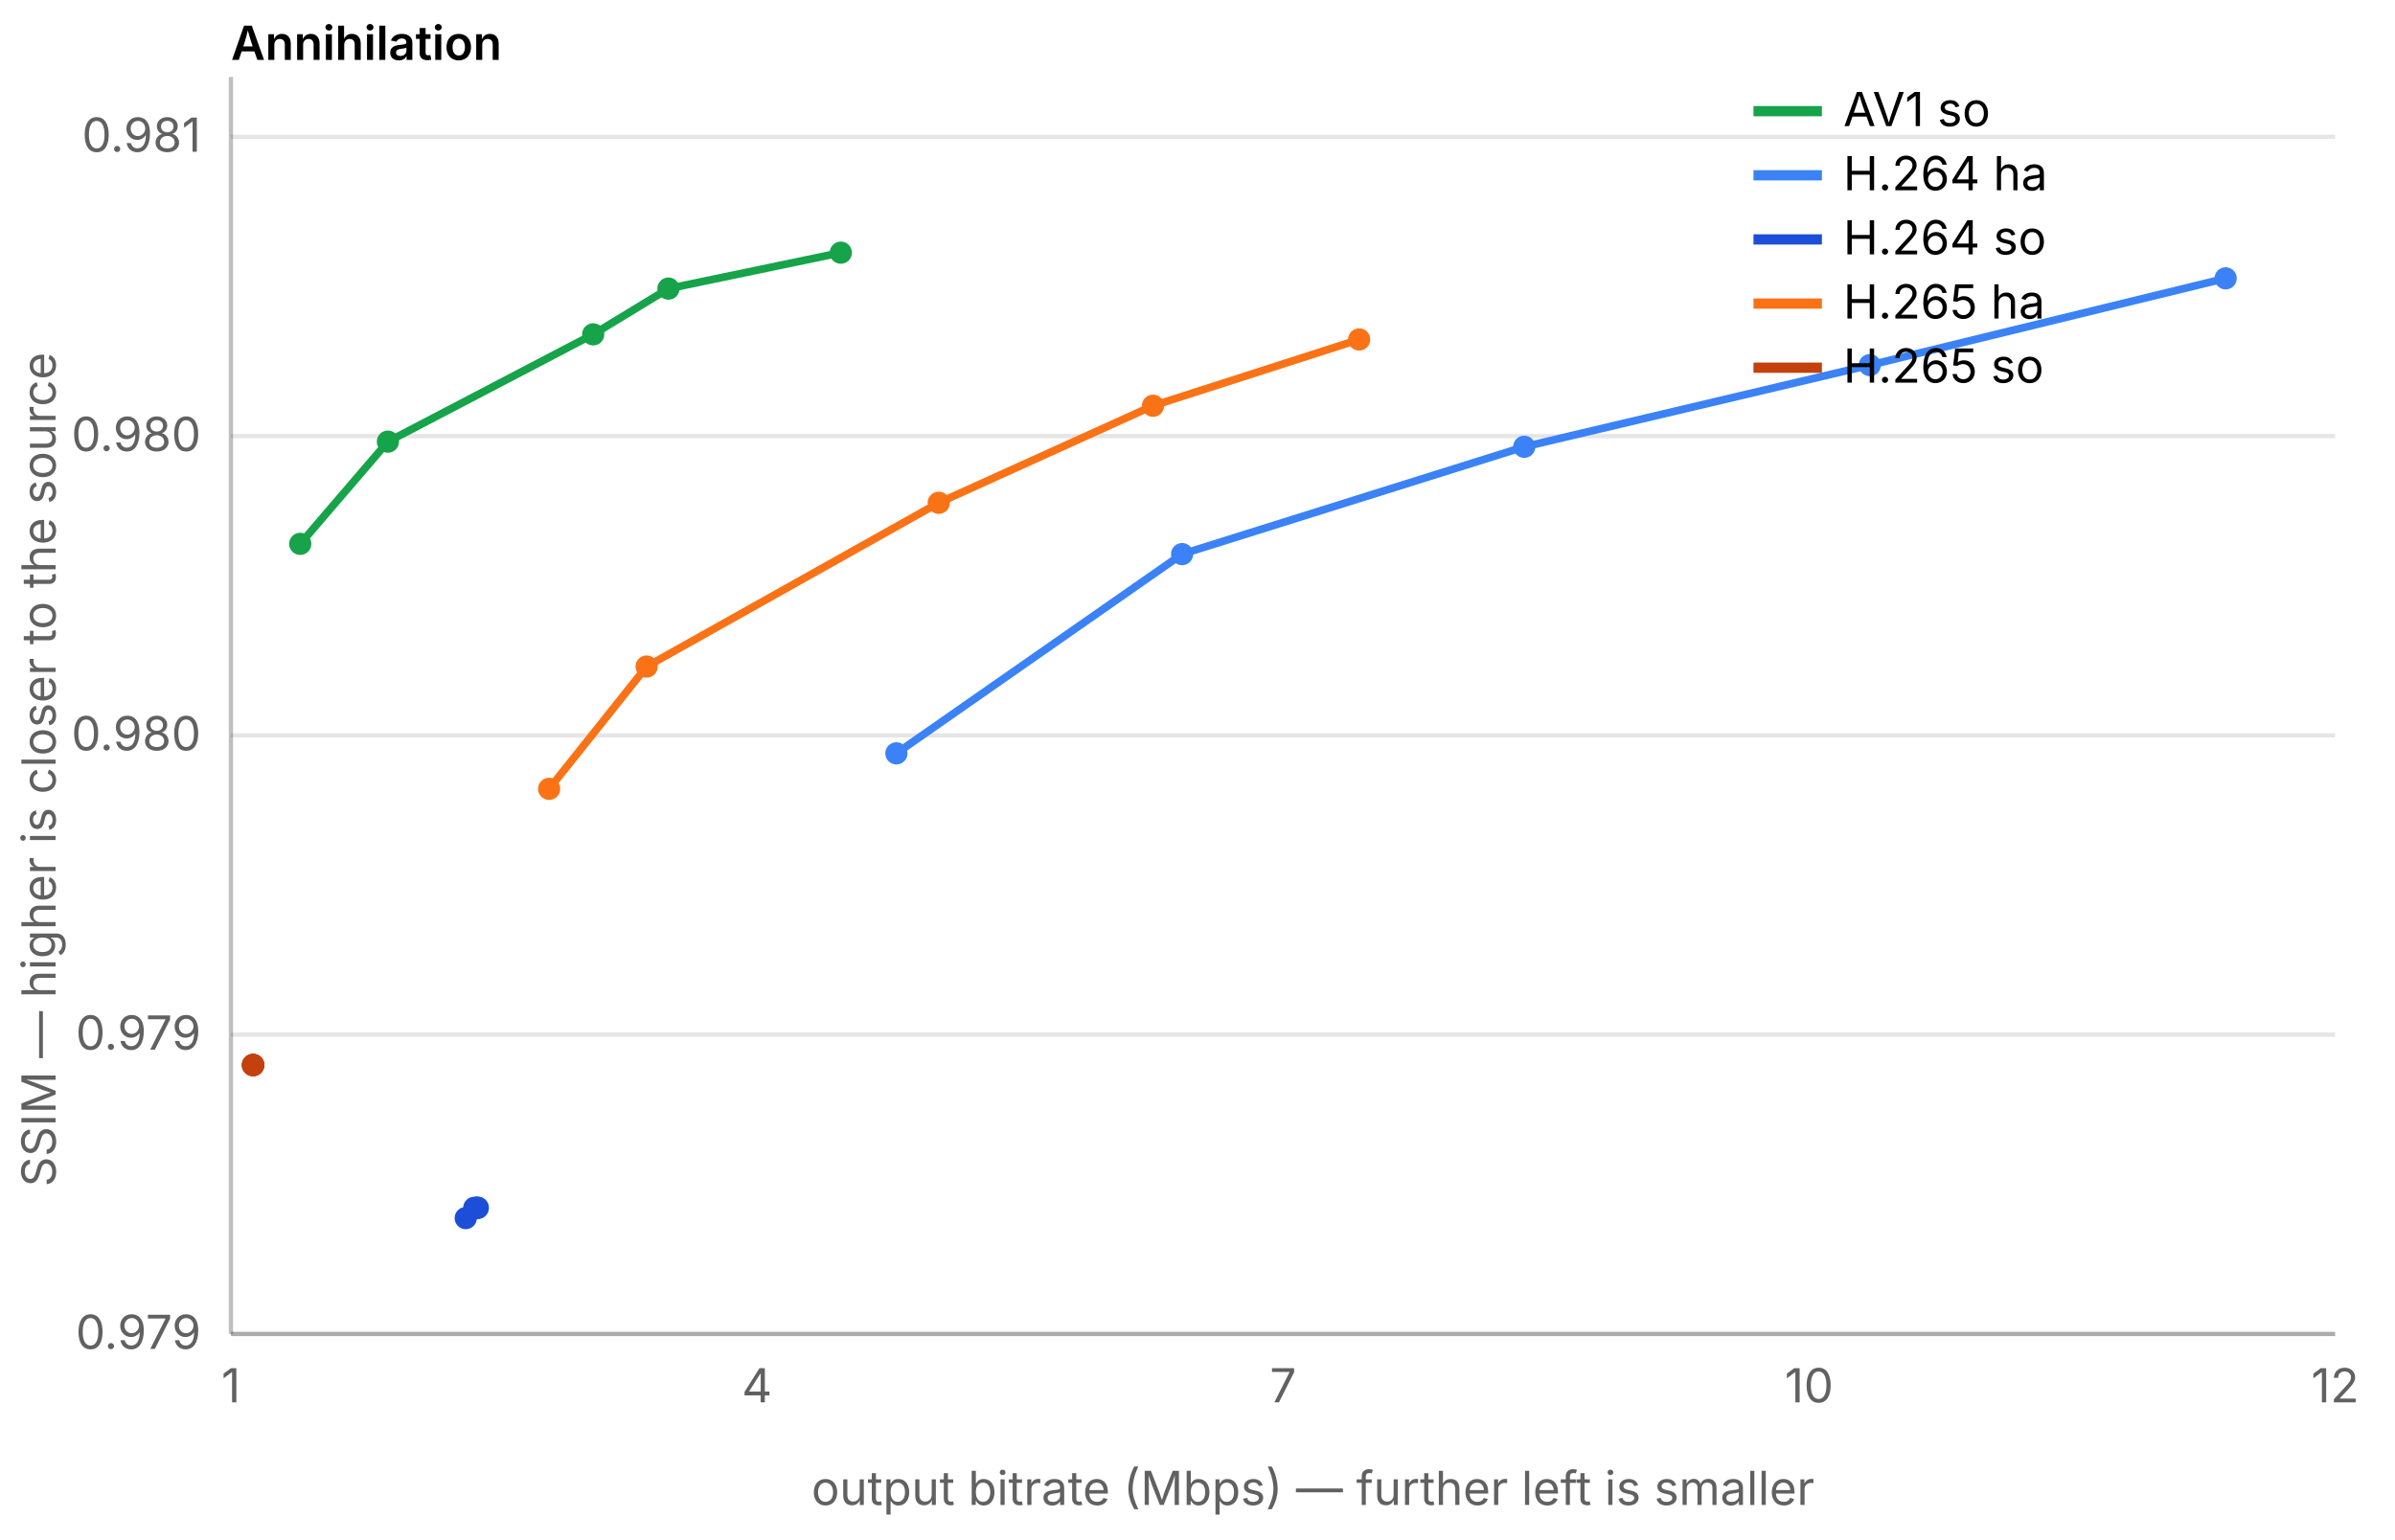
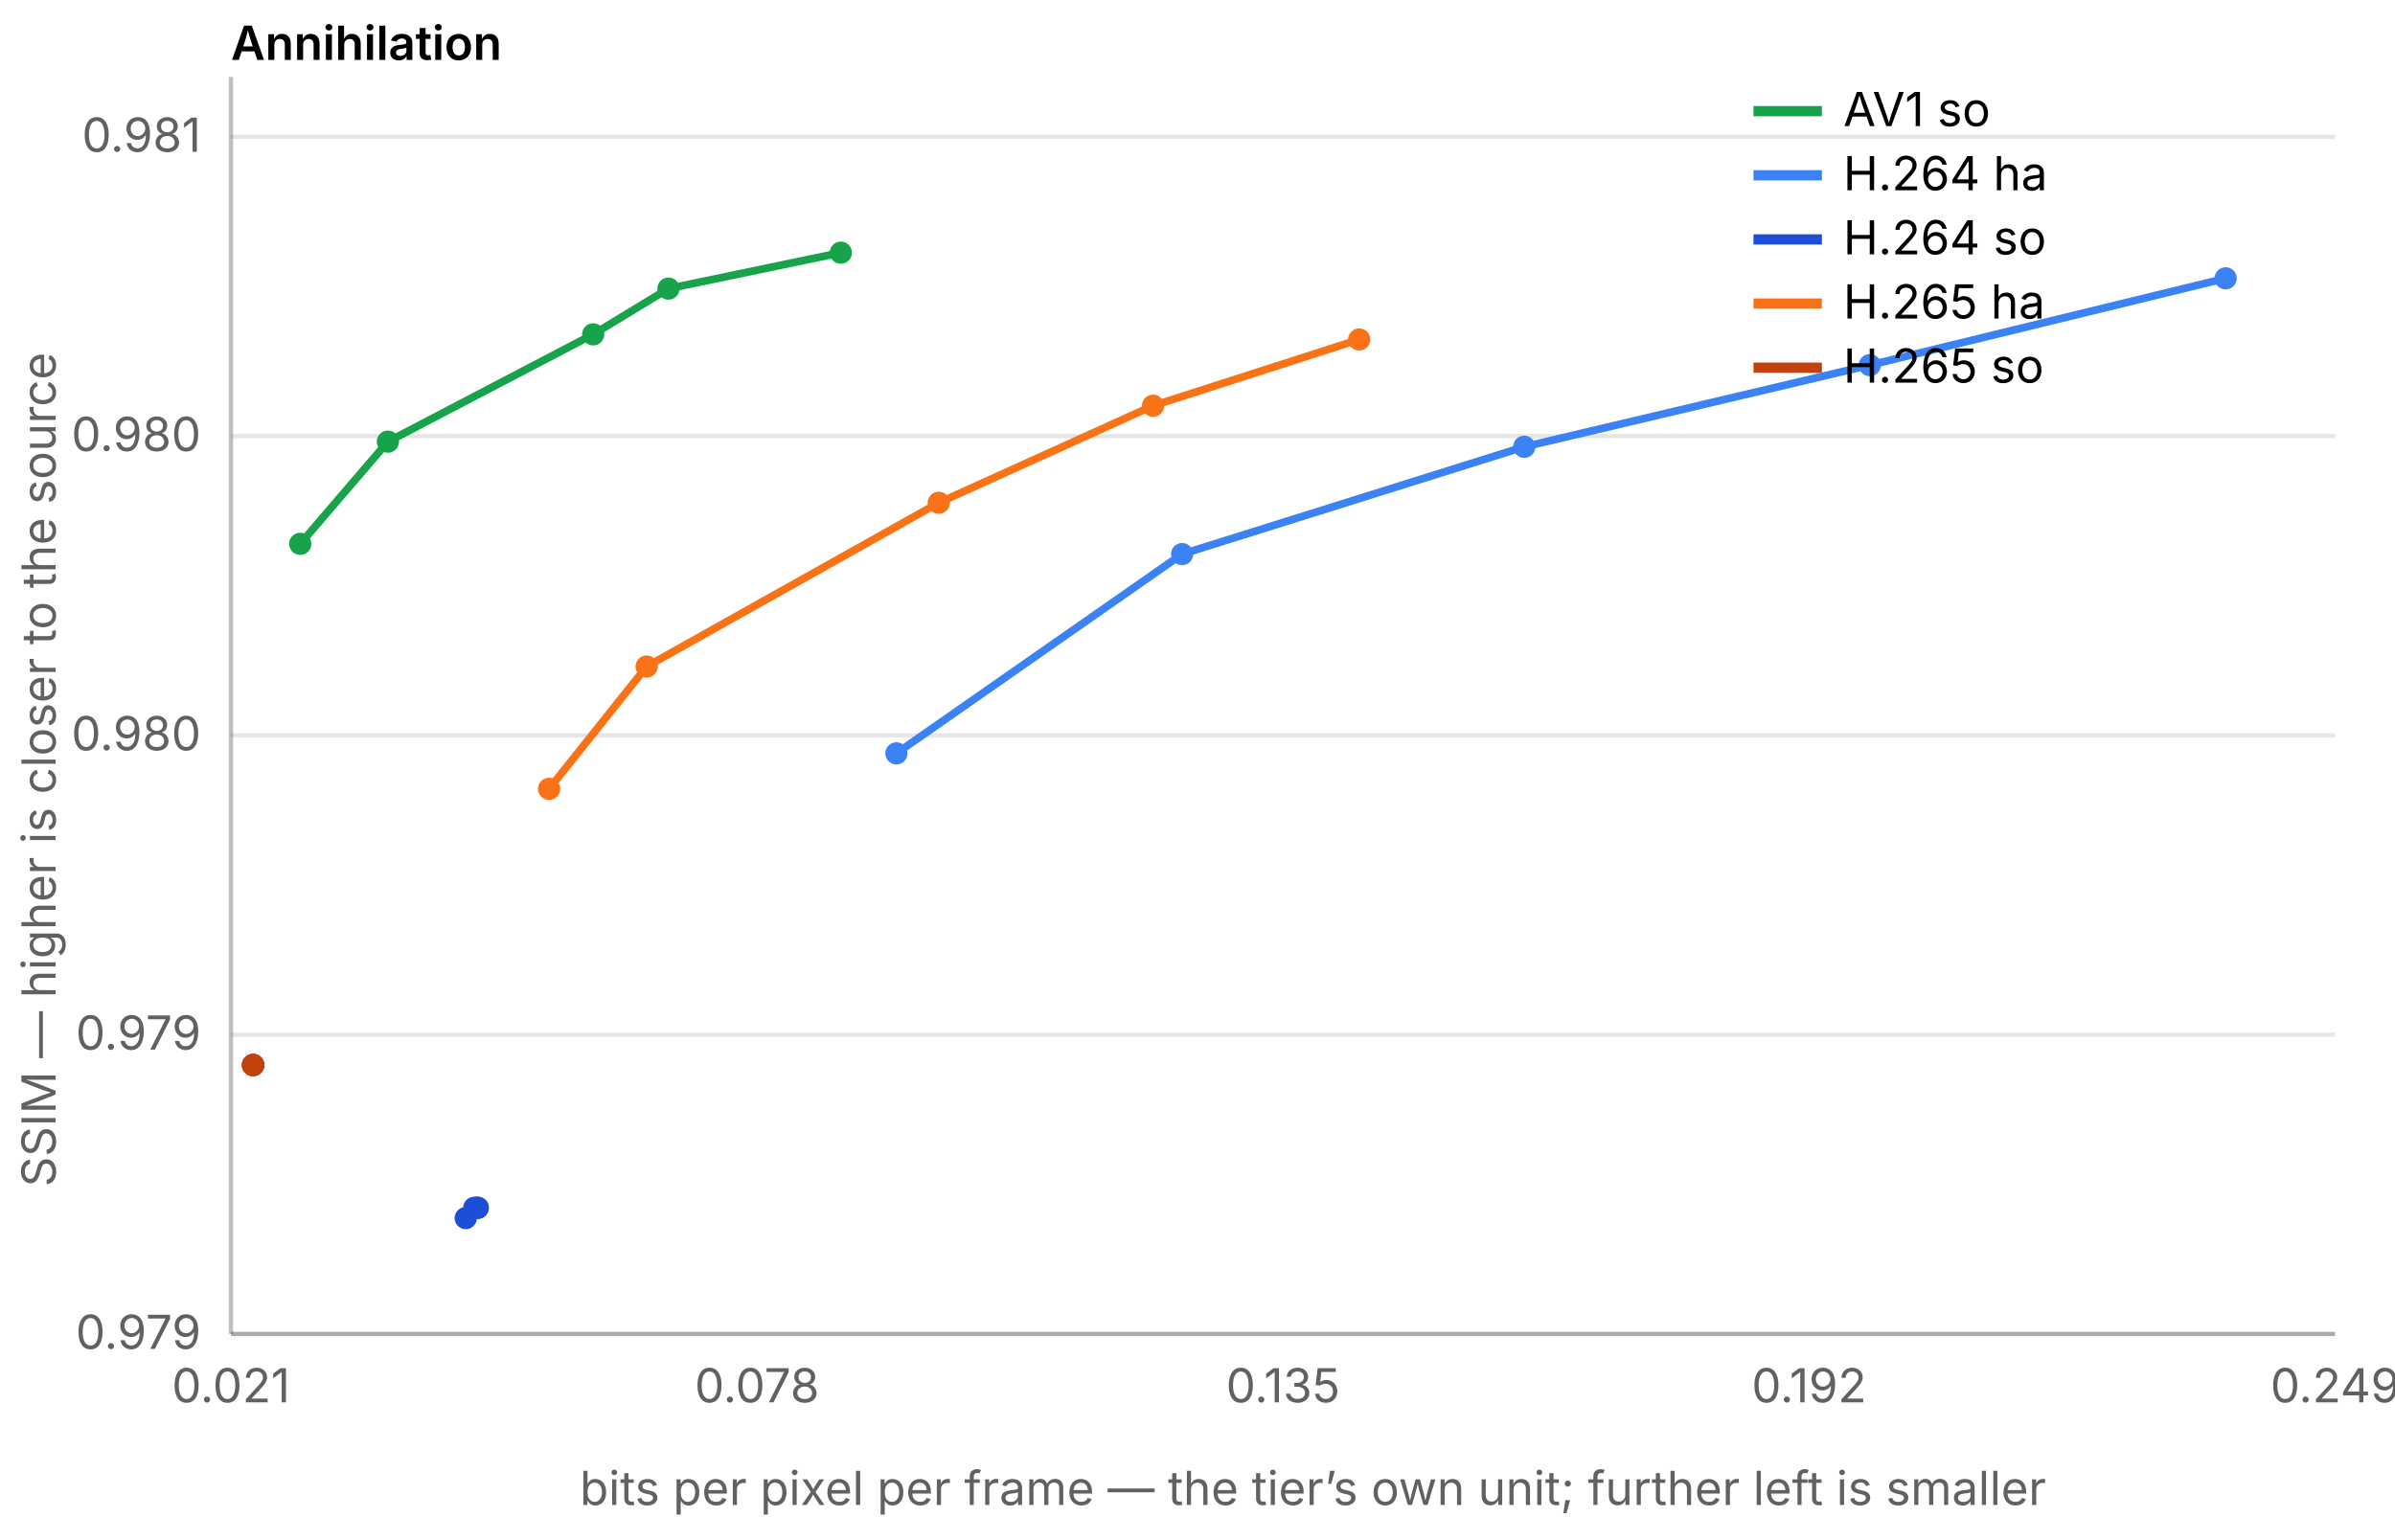
<svg xmlns="http://www.w3.org/2000/svg" viewBox="0 0 560 360" width="560" height="360" font-family="system-ui,-apple-system,Segoe UI,sans-serif" font-size="11">
  <style>.ax{stroke:currentColor;opacity:.25}.gr{stroke:currentColor;opacity:.10}.tx{fill:currentColor}.mu{fill:currentColor;opacity:.62}</style>
  <line class="gr" x1="54" y1="312.0" x2="546" y2="312.0" />
  <text class="mu" x="47" y="315.5" text-anchor="end">0.979</text>
  <line class="gr" x1="54" y1="242.0" x2="546" y2="242.0" />
  <text class="mu" x="47" y="245.5" text-anchor="end">0.979</text>
  <line class="gr" x1="54" y1="172.0" x2="546" y2="172.0" />
  <text class="mu" x="47" y="175.5" text-anchor="end">0.980</text>
  <line class="gr" x1="54" y1="102.0" x2="546" y2="102.0" />
  <text class="mu" x="47" y="105.5" text-anchor="end">0.980</text>
  <line class="gr" x1="54" y1="32.0" x2="546" y2="32.0" />
  <text class="mu" x="47" y="35.5" text-anchor="end">0.981</text>
-   <text class="mu" x="54.0" y="328" text-anchor="middle">1</text>
-   <text class="mu" x="177.0" y="328" text-anchor="middle">4</text>
-   <text class="mu" x="300.0" y="328" text-anchor="middle">7</text>
-   <text class="mu" x="423.0" y="328" text-anchor="middle">10</text>
-   <text class="mu" x="546.0" y="328" text-anchor="middle">12</text>
+   <text class="mu" x="54.0" y="328" text-anchor="middle">0.021</text>
+   <text class="mu" x="177.0" y="328" text-anchor="middle">0.078</text>
+   <text class="mu" x="300.0" y="328" text-anchor="middle">0.135</text>
+   <text class="mu" x="423.0" y="328" text-anchor="middle">0.192</text>
+   <text class="mu" x="546.0" y="328" text-anchor="middle">0.249</text>
  <line class="ax" x1="54" y1="312" x2="546" y2="312" />
  <line class="ax" x1="54" y1="18" x2="54" y2="312" />
  <text class="tx" x="54" y="14" font-weight="600">Annihilation</text>
-   <text class="mu" x="307" y="352" text-anchor="middle">output bitrate (Mbps) — further left is smaller</text>
+   <text class="mu" x="307" y="352" text-anchor="middle">bits per pixel per frame — the tier’s own unit; further left is smaller</text>
  <text class="mu" transform="translate(13,180) rotate(-90)" text-anchor="middle">SSIM — higher is closer to the source</text>
  <path d="M209.6,176.2 L276.4,129.6 L356.4,104.5 L437.2,85.4 L520.4,65.1" fill="none" stroke="#3b82f6" stroke-width="1.8" stroke-linejoin="round" />
  <circle cx="209.6" cy="176.2" r="2.6" fill="#3b82f6" />
  <circle cx="276.4" cy="129.6" r="2.6" fill="#3b82f6" />
  <circle cx="356.4" cy="104.5" r="2.6" fill="#3b82f6" />
  <circle cx="437.2" cy="85.4" r="2.6" fill="#3b82f6" />
  <circle cx="520.4" cy="65.1" r="2.6" fill="#3b82f6" />
  <path d="M108.9,284.9 L110.9,282.5 L111.4,282.5 L111.7,282.5 L111.7,282.5" fill="none" stroke="#1d4ed8" stroke-width="1.8" stroke-linejoin="round" />
  <circle cx="108.9" cy="284.9" r="2.6" fill="#1d4ed8" />
  <circle cx="110.9" cy="282.5" r="2.6" fill="#1d4ed8" />
  <circle cx="111.4" cy="282.5" r="2.6" fill="#1d4ed8" />
  <circle cx="111.7" cy="282.5" r="2.6" fill="#1d4ed8" />
  <circle cx="111.7" cy="282.5" r="2.6" fill="#1d4ed8" />
  <path d="M128.4,184.5 L151.2,155.9 L219.5,117.6 L269.6,94.9 L317.8,79.4" fill="none" stroke="#f97316" stroke-width="1.8" stroke-linejoin="round" />
  <circle cx="128.4" cy="184.5" r="2.6" fill="#f97316" />
  <circle cx="151.2" cy="155.9" r="2.6" fill="#f97316" />
  <circle cx="219.5" cy="117.6" r="2.6" fill="#f97316" />
  <circle cx="269.6" cy="94.9" r="2.6" fill="#f97316" />
  <circle cx="317.8" cy="79.4" r="2.6" fill="#f97316" />
  <path d="M59.1,249.1 L59.2,249.1 L59.2,249.1 L59.2,249.1 L59.2,249.1" fill="none" stroke="#c2410c" stroke-width="1.8" stroke-linejoin="round" />
  <circle cx="59.1" cy="249.1" r="2.6" fill="#c2410c" />
  <circle cx="59.2" cy="249.1" r="2.6" fill="#c2410c" />
  <circle cx="59.2" cy="249.1" r="2.6" fill="#c2410c" />
  <circle cx="59.2" cy="249.1" r="2.6" fill="#c2410c" />
  <circle cx="59.2" cy="249.1" r="2.6" fill="#c2410c" />
  <path d="M70.2,127.2 L90.7,103.3 L138.7,78.2 L156.3,67.5 L196.6,59.1" fill="none" stroke="#16a34a" stroke-width="1.8" stroke-linejoin="round" />
  <circle cx="70.2" cy="127.2" r="2.6" fill="#16a34a" />
  <circle cx="90.7" cy="103.3" r="2.6" fill="#16a34a" />
  <circle cx="138.7" cy="78.2" r="2.6" fill="#16a34a" />
  <circle cx="156.3" cy="67.5" r="2.6" fill="#16a34a" />
  <circle cx="196.6" cy="59.1" r="2.6" fill="#16a34a" />
  <line x1="410" y1="26" x2="426" y2="26" stroke="#16a34a" stroke-width="2.4" />
  <text class="tx" x="431" y="29.5">AV1 so</text>
  <line x1="410" y1="41" x2="426" y2="41" stroke="#3b82f6" stroke-width="2.4" />
  <text class="tx" x="431" y="44.5">H.264 ha</text>
  <line x1="410" y1="56" x2="426" y2="56" stroke="#1d4ed8" stroke-width="2.4" />
  <text class="tx" x="431" y="59.5">H.264 so</text>
  <line x1="410" y1="71" x2="426" y2="71" stroke="#f97316" stroke-width="2.4" />
  <text class="tx" x="431" y="74.5">H.265 ha</text>
  <line x1="410" y1="86" x2="426" y2="86" stroke="#c2410c" stroke-width="2.4" />
  <text class="tx" x="431" y="89.5">H.265 so</text>
</svg>
